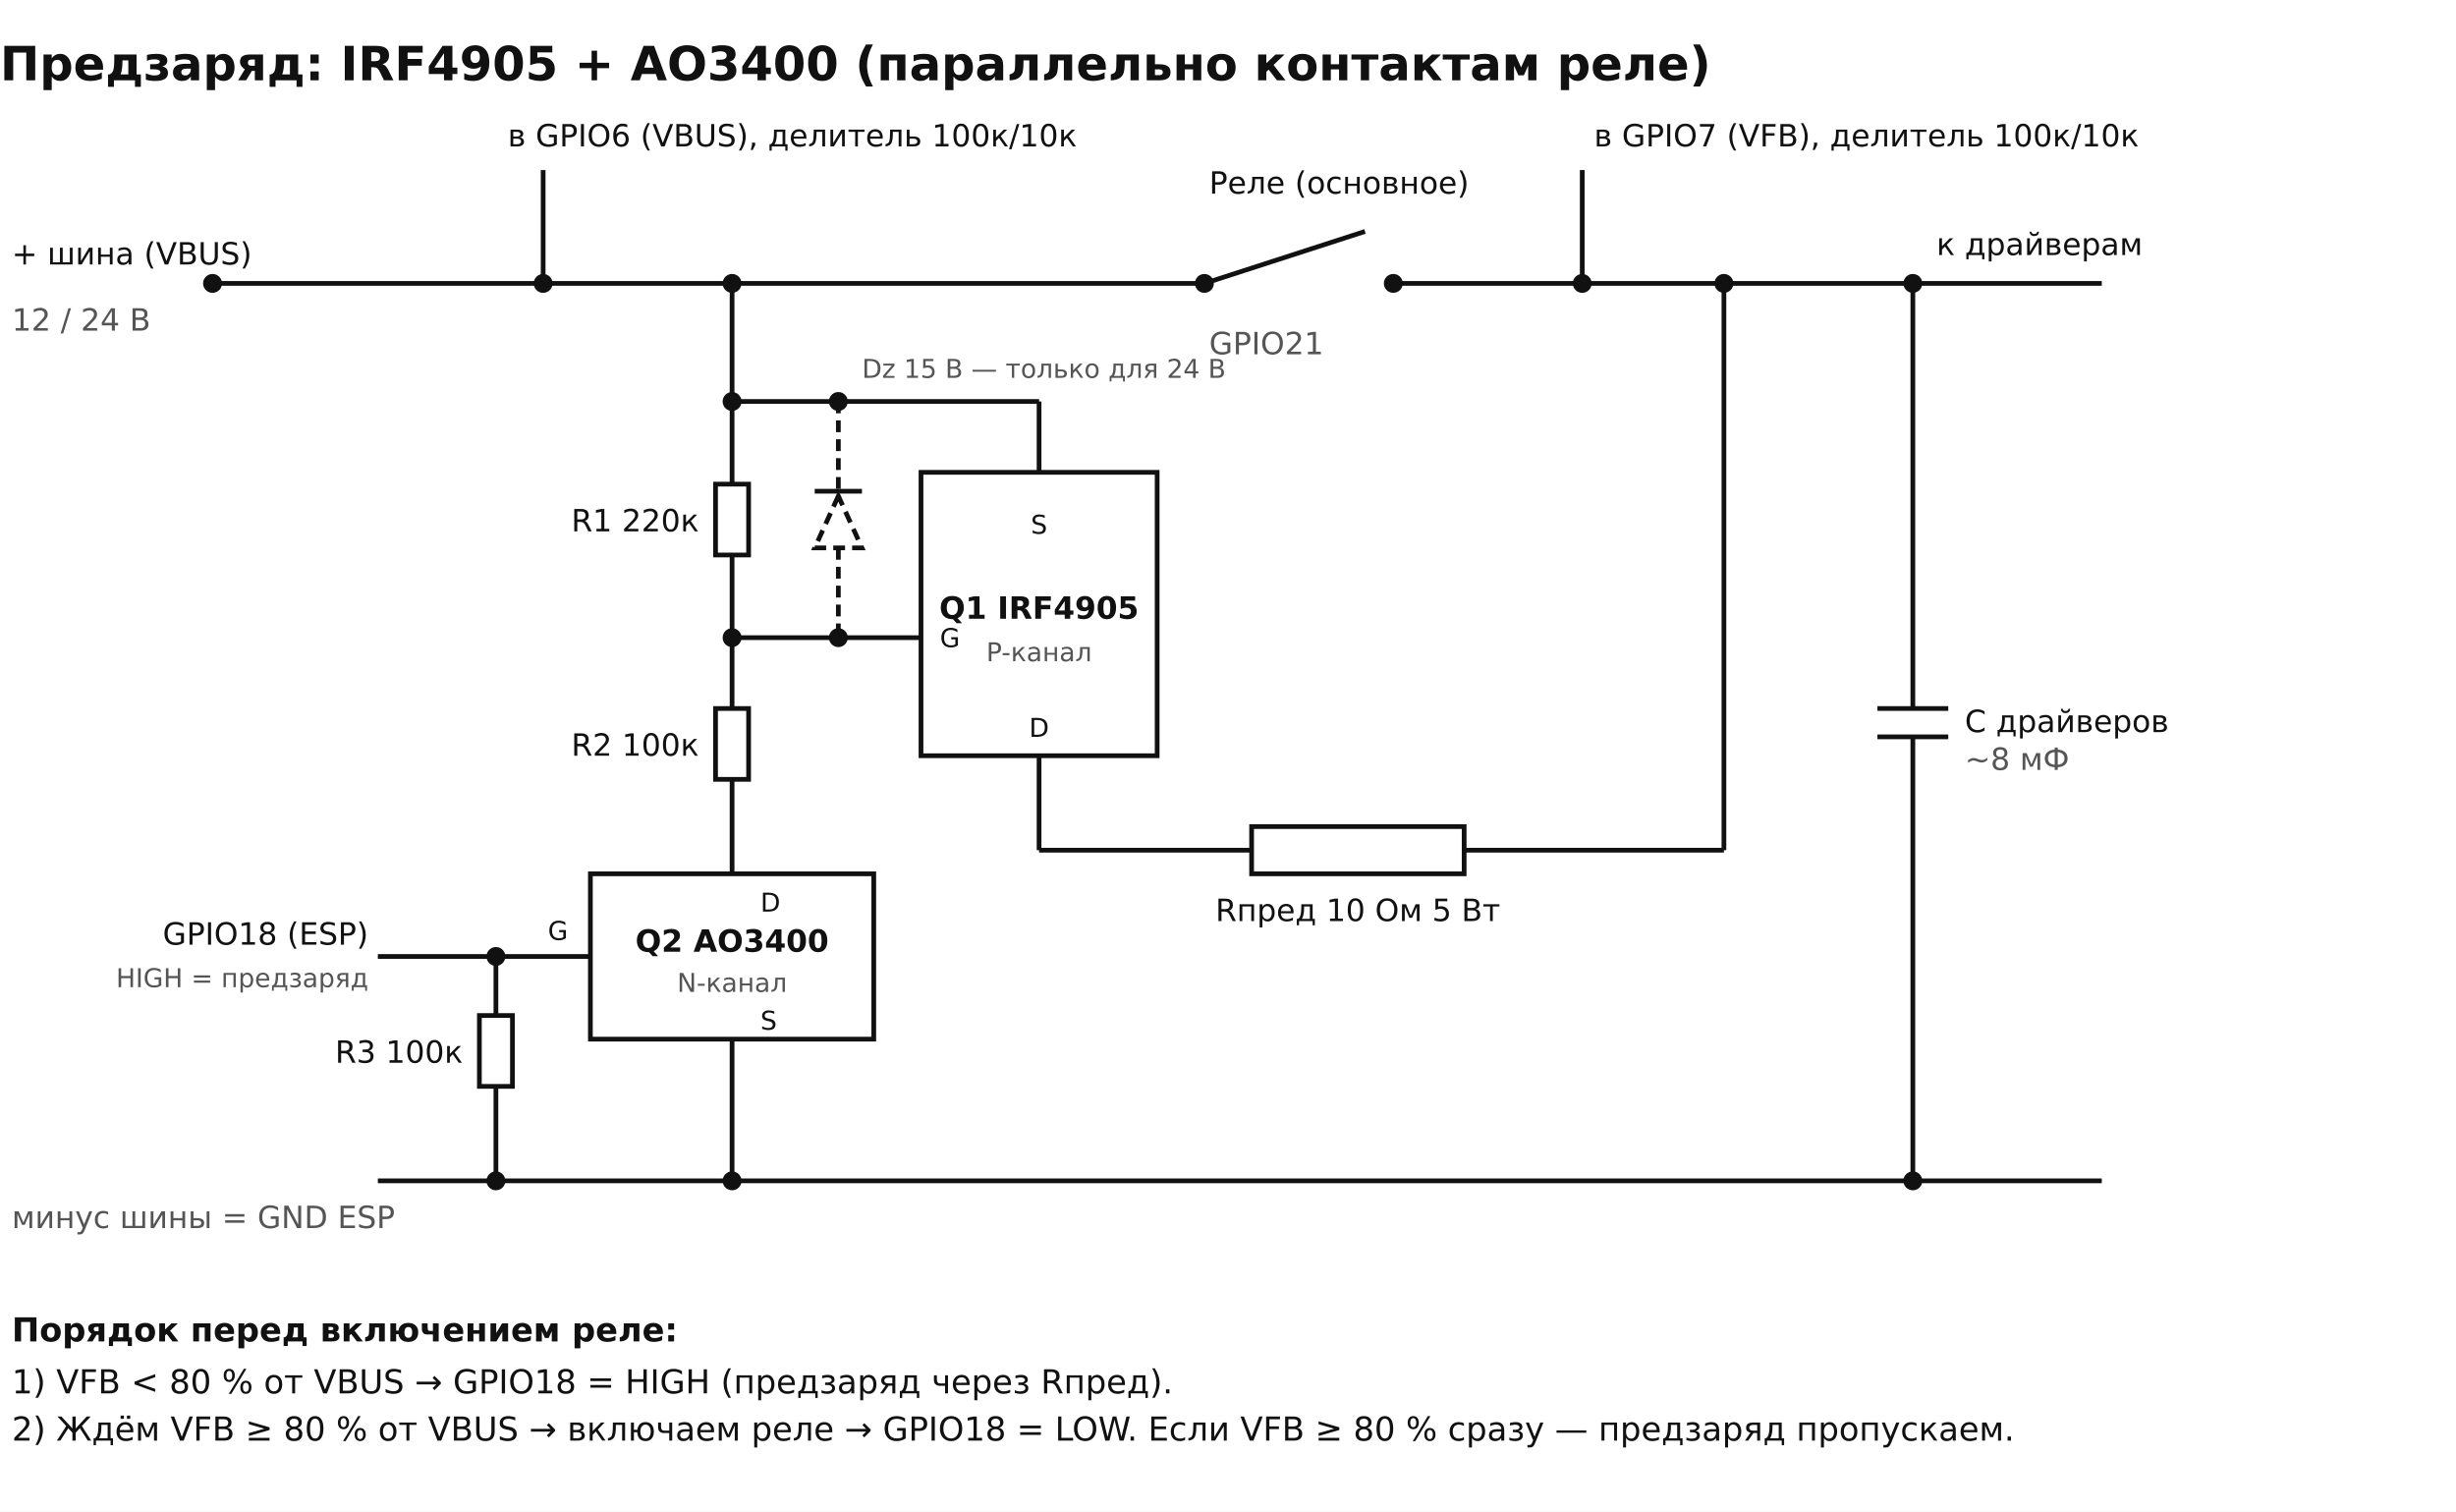
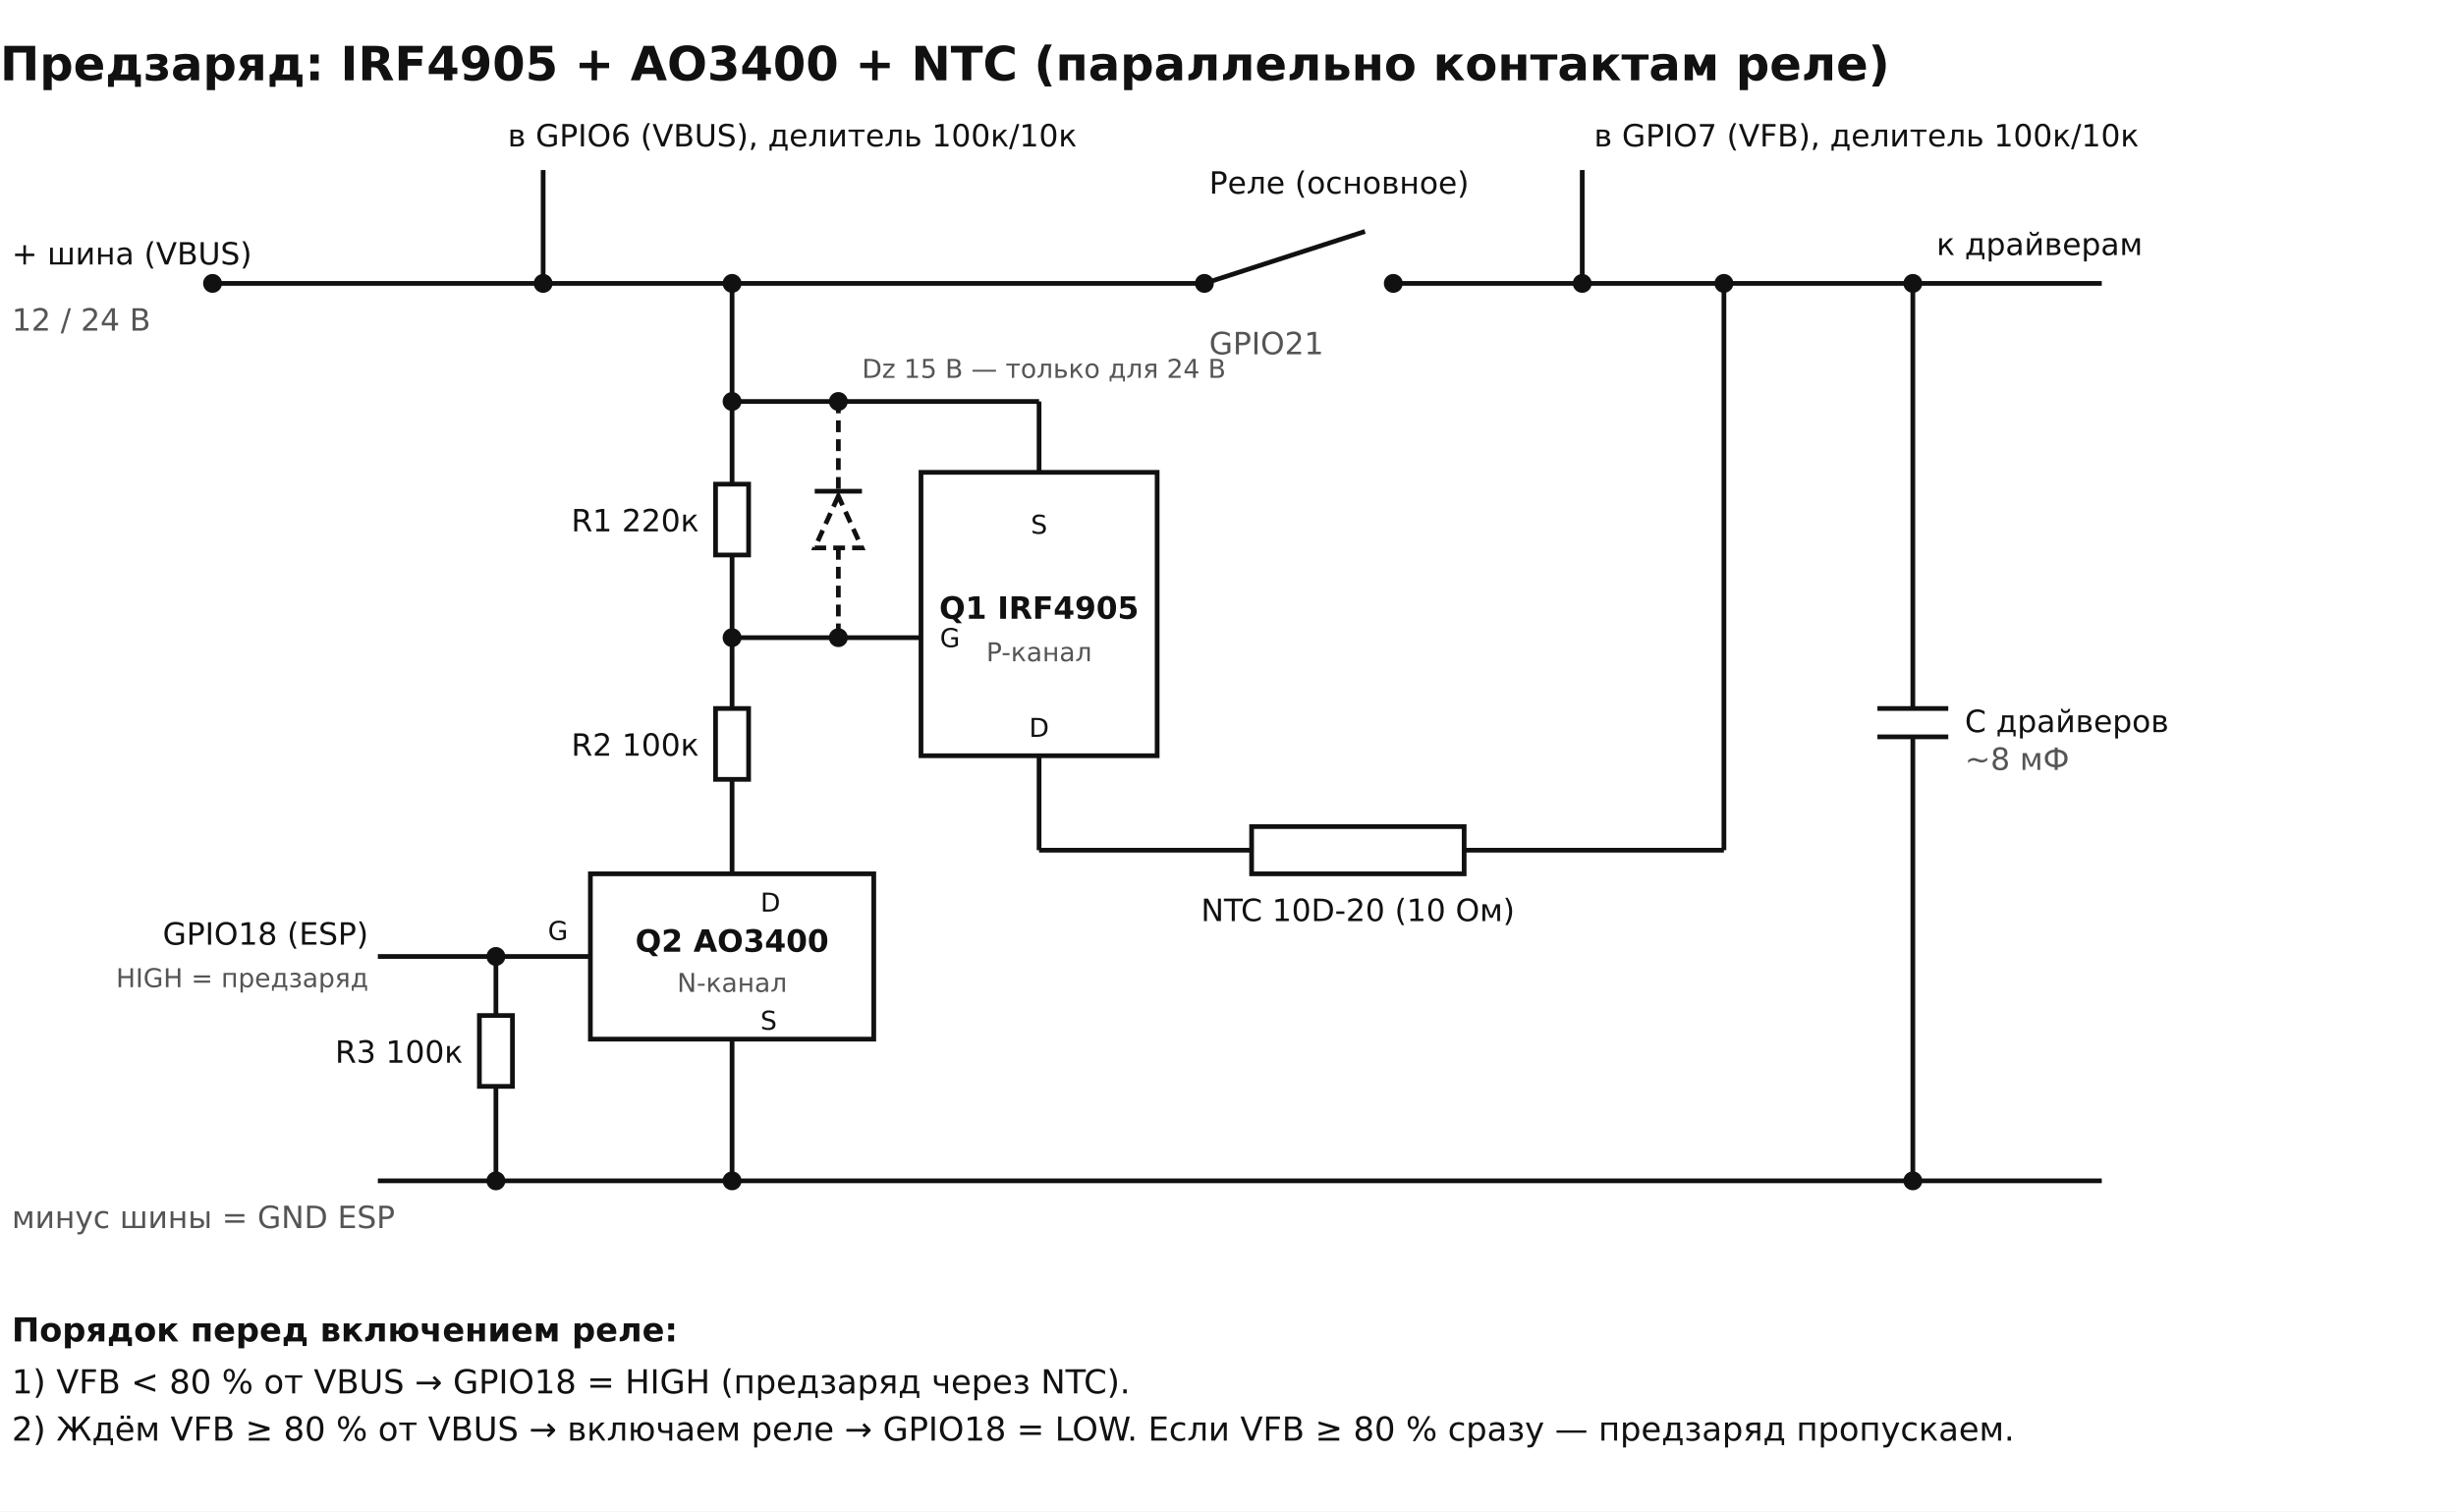
<svg xmlns="http://www.w3.org/2000/svg" viewBox="-110 0 1040 640" width="1560" height="960" font-family="DejaVu Sans, Arial, sans-serif" font-size="13">
  <rect x="-110" y="0" width="1040" height="640" fill="#fff" />
  <g stroke="#111" stroke-width="2" fill="none">
    <line x1="-20" y1="120" x2="400" y2="120" />
    <line x1="400" y1="120" x2="468" y2="98" />
    <line x1="480" y1="120" x2="780" y2="120" />
    <line x1="200" y1="120" x2="200" y2="170" />
    <line x1="200" y1="170" x2="330" y2="170" />
    <line x1="330" y1="170" x2="330" y2="200" />
    <line x1="200" y1="170" x2="200" y2="205" />
    <rect x="193" y="205" width="14" height="30" />
    <line x1="200" y1="235" x2="200" y2="270" />
    <line x1="200" y1="270" x2="280" y2="270" />
    <line x1="245" y1="170" x2="245" y2="208" stroke-dasharray="5 3" />
    <line x1="235" y1="208" x2="255" y2="208" />
    <polygon points="245,210 235,232 255,232" stroke-dasharray="5 3" />
    <line x1="245" y1="232" x2="245" y2="270" stroke-dasharray="5 3" />
    <line x1="200" y1="270" x2="200" y2="300" />
    <rect x="193" y="300" width="14" height="30" />
    <line x1="200" y1="330" x2="200" y2="370" />
    <rect x="280" y="200" width="100" height="120" />
    <line x1="330" y1="320" x2="330" y2="360" />
    <line x1="330" y1="360" x2="420" y2="360" />
    <rect x="420" y="350" width="90" height="20" />
    <line x1="510" y1="360" x2="620" y2="360" />
    <line x1="620" y1="360" x2="620" y2="120" />
    <rect x="140" y="370" width="120" height="70" />
    <line x1="50" y1="405" x2="140" y2="405" />
    <line x1="200" y1="440" x2="200" y2="500" />
    <line x1="100" y1="405" x2="100" y2="430" />
    <rect x="93" y="430" width="14" height="30" />
    <line x1="100" y1="460" x2="100" y2="500" />
    <line x1="50" y1="500" x2="780" y2="500" />
    <line x1="700" y1="120" x2="700" y2="300" />
    <line x1="685" y1="300" x2="715" y2="300" />
    <line x1="685" y1="312" x2="715" y2="312" />
    <line x1="700" y1="312" x2="700" y2="500" />
    <line x1="120" y1="120" x2="120" y2="72" />
    <line x1="560" y1="120" x2="560" y2="72" />
  </g>
  <g fill="#111">
    <circle cx="-20" cy="120" r="4" />
    <circle cx="400" cy="120" r="4" />
    <circle cx="480" cy="120" r="4" />
    <circle cx="200" cy="120" r="4" />
    <circle cx="200" cy="170" r="4" />
    <circle cx="245" cy="170" r="4" />
    <circle cx="200" cy="270" r="4" />
    <circle cx="245" cy="270" r="4" />
    <circle cx="100" cy="405" r="4" />
    <circle cx="620" cy="120" r="4" />
    <circle cx="700" cy="120" r="4" />
    <circle cx="560" cy="120" r="4" />
    <circle cx="120" cy="120" r="4" />
    <circle cx="200" cy="500" r="4" />
    <circle cx="100" cy="500" r="4" />
    <circle cx="700" cy="500" r="4" />
  </g>
  <g fill="#111">
-     <text x="-110" y="34" font-size="20" font-weight="bold">Предзаряд: IRF4905 + AO3400 (параллельно контактам реле)</text>
+     <text x="-110" y="34" font-size="20" font-weight="bold">Предзаряд: IRF4905 + AO3400 + NTC (параллельно контактам реле)</text>
    <text x="-105" y="112">+ шина (VBUS)</text>
    <text x="-105" y="140" fill="#555">12 / 24 В</text>
    <text x="105" y="62">в GPIO6 (VBUS), делитель 100к/10к</text>
    <text x="565" y="62">в GPIO7 (VFB), делитель 100к/10к</text>
    <text x="402" y="82">Реле (основное)</text>
    <text x="402" y="150" fill="#555">GPIO21</text>
    <text x="620" y="108" fill="#555" />
    <text x="710" y="108">к драйверам</text>
    <text x="722" y="310">C драйверов</text>
    <text x="722" y="326" fill="#555">~8 мФ</text>
    <text x="330" y="226" text-anchor="middle" font-size="11">S</text>
    <text x="288" y="274" font-size="11">G</text>
    <text x="330" y="312" text-anchor="middle" font-size="11">D</text>
    <text x="330" y="262" text-anchor="middle" font-weight="bold">Q1 IRF4905</text>
    <text x="330" y="280" text-anchor="middle" font-size="11" fill="#555">P-канал</text>
-     <text x="465" y="390" text-anchor="middle">Rпред 10 Ом 5 Вт</text>
+     <text x="465" y="390" text-anchor="middle">NTC 10D-20 (10 Ом)</text>
    <text x="186" y="225" text-anchor="end">R1 220к</text>
    <text x="186" y="320" text-anchor="end">R2 100к</text>
    <text x="200" y="403" text-anchor="middle" font-weight="bold">Q2 AO3400</text>
    <text x="200" y="420" text-anchor="middle" font-size="11" fill="#555">N-канал</text>
    <text x="212" y="386" font-size="11">D</text>
    <text x="212" y="436" font-size="11">S</text>
    <text x="122" y="398" font-size="11">G</text>
    <text x="46" y="400" text-anchor="end">GPIO18 (ESP)</text>
    <text x="46" y="418" text-anchor="end" font-size="11" fill="#555">HIGH = предзаряд</text>
    <text x="86" y="450" text-anchor="end">R3 100к</text>
    <text x="255" y="160" font-size="11" fill="#555">Dz 15 В — только для 24 В</text>
    <text x="-105" y="520" fill="#555">минус шины = GND ESP</text>
  </g>
  <g fill="#111" font-size="14">
    <text x="-105" y="568" font-weight="bold">Порядок перед включением реле:</text>
-     <text x="-105" y="590">1) VFB &lt; 80 % от VBUS → GPIO18 = HIGH (предзаряд через Rпред).</text>
+     <text x="-105" y="590">1) VFB &lt; 80 % от VBUS → GPIO18 = HIGH (предзаряд через NTC).</text>
    <text x="-105" y="610">2) Ждём VFB ≥ 80 % от VBUS → включаем реле → GPIO18 = LOW.   Если VFB ≥ 80 % сразу — предзаряд пропускаем.</text>
  </g>
</svg>
